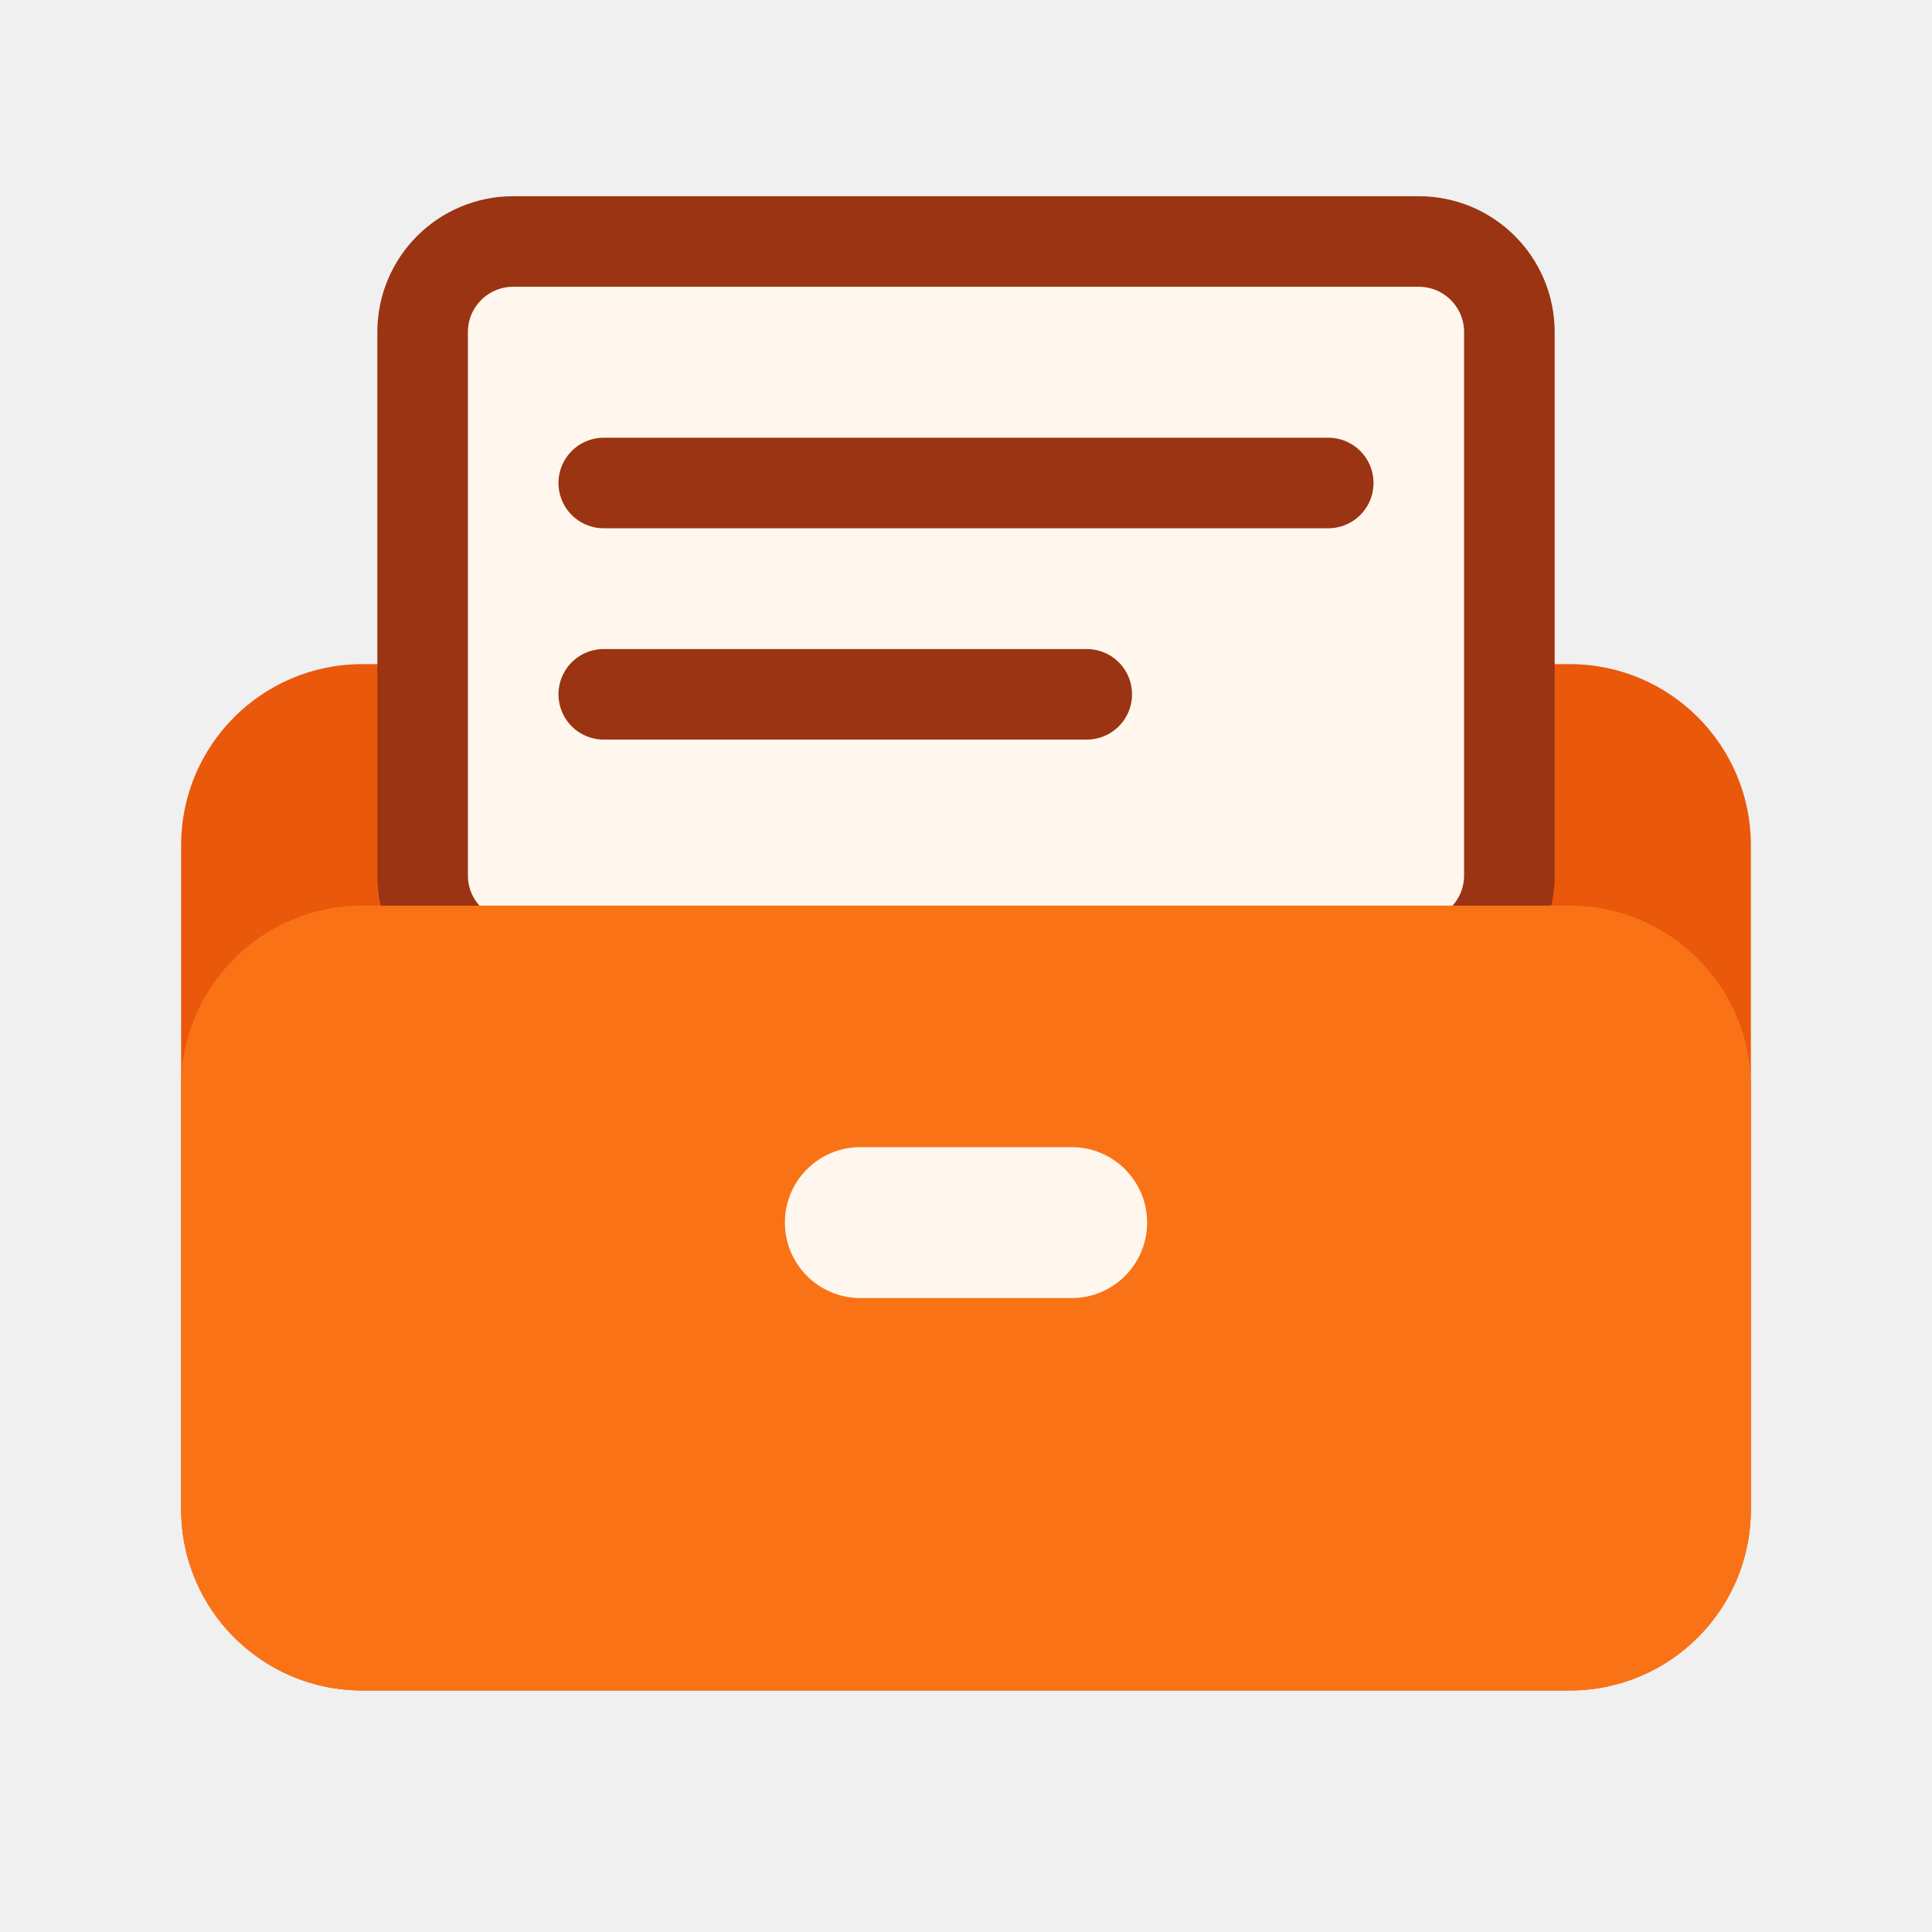
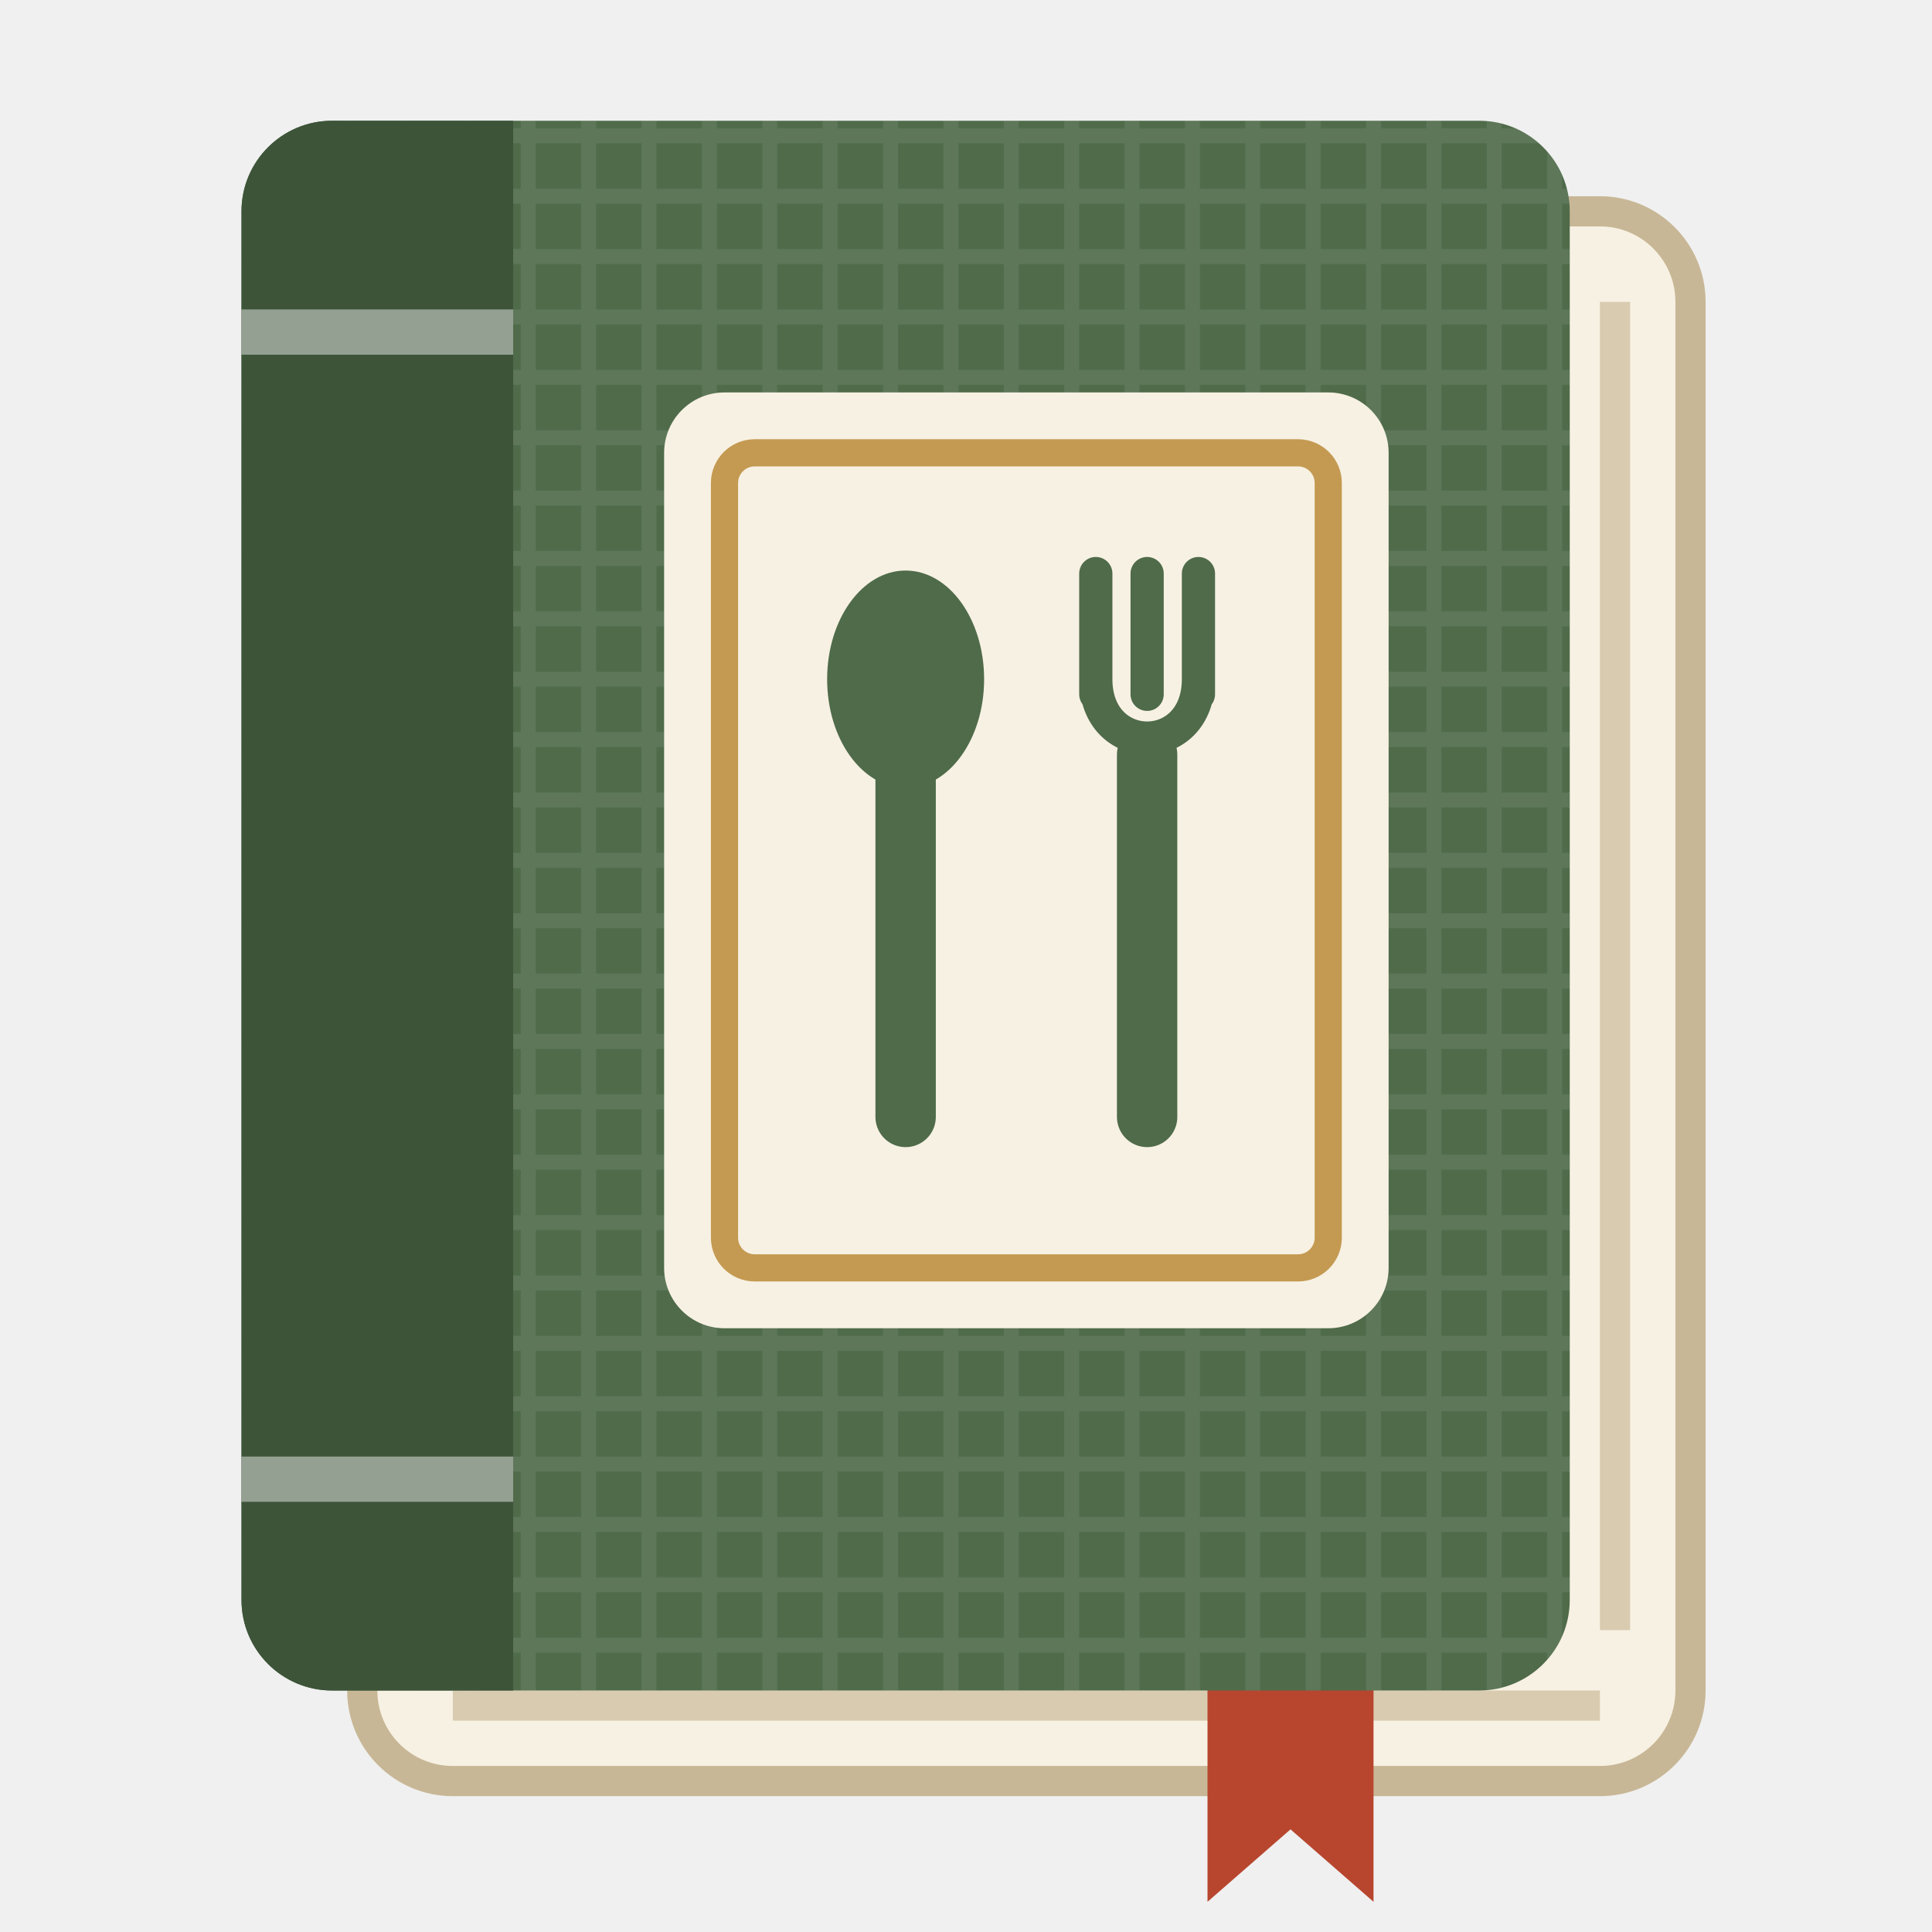
<svg xmlns="http://www.w3.org/2000/svg" viewBox="0 0 64 64">
-   <rect x="6" y="22" width="52" height="34" rx="6" fill="#ea580c" />
-   <rect x="14" y="8" width="36" height="24" rx="3" fill="#fff7ed" stroke="#9a3412" stroke-width="3" />
-   <path d="M20 16h24M20 23h16" stroke="#9a3412" stroke-width="3" stroke-linecap="round" />
-   <rect x="6" y="30" width="52" height="26" rx="6" fill="#f97316" />
-   <rect x="26" y="38" width="12" height="5" rx="2.5" fill="#fff7ed" />
+   <defs>
+     <pattern id="mk-weave" width="2" height="2" patternUnits="userSpaceOnUse">
+       <path d="M0 .5h2M1.5 0v2" stroke="#fff" stroke-width=".5" stroke-opacity=".08" />
+     </pattern>
+   </defs>
+   <rect x="12" y="7" width="44" height="52" rx="3" fill="#f7f1e3" stroke="#c8b796" />
+   <path d="M15 56.5h38M53.5 10v44" stroke="#d9cbb0" />
+   <path d="M40 52h5.5v11l-2.75-2.4L40 63z" style="fill:#b8462f" />
+   <rect x="8" y="4" width="44" height="52" rx="3" style="fill:#4f6b4a" />
+   <rect x="8" y="4" width="44" height="52" rx="3" fill="url(#mk-weave)" />
+   <path d="M11 4h6v52h-6a3 3 0 0 1-3-3V7a3 3 0 0 1 3-3z" style="fill:#3d5439" />
+   <path d="M8 11h9M8 49h9" stroke="#fff" stroke-opacity=".45" stroke-width="1.5" />
+   <rect x="22" y="13" width="24" height="31" rx="2" fill="#f7f1e3" />
+   <rect x="24" y="15" width="20" height="27" rx="1" fill="none" stroke="#c49a52" stroke-width=".9" />
+   <ellipse cx="30" cy="22.5" rx="2.6" ry="3.6" style="fill:#4f6b4a" />
+   <g fill="none" stroke-linecap="round" style="stroke:#4f6b4a">
+     <path d="M30 25v12M38 25v12" stroke-width="2" />
+     <path d="M36.3 19v4M38 19v4M39.7 19v4M36.3 22.5c0 2.6 3.4 2.6 3.4 0" stroke-width="1.1" />
+   </g>
</svg>
